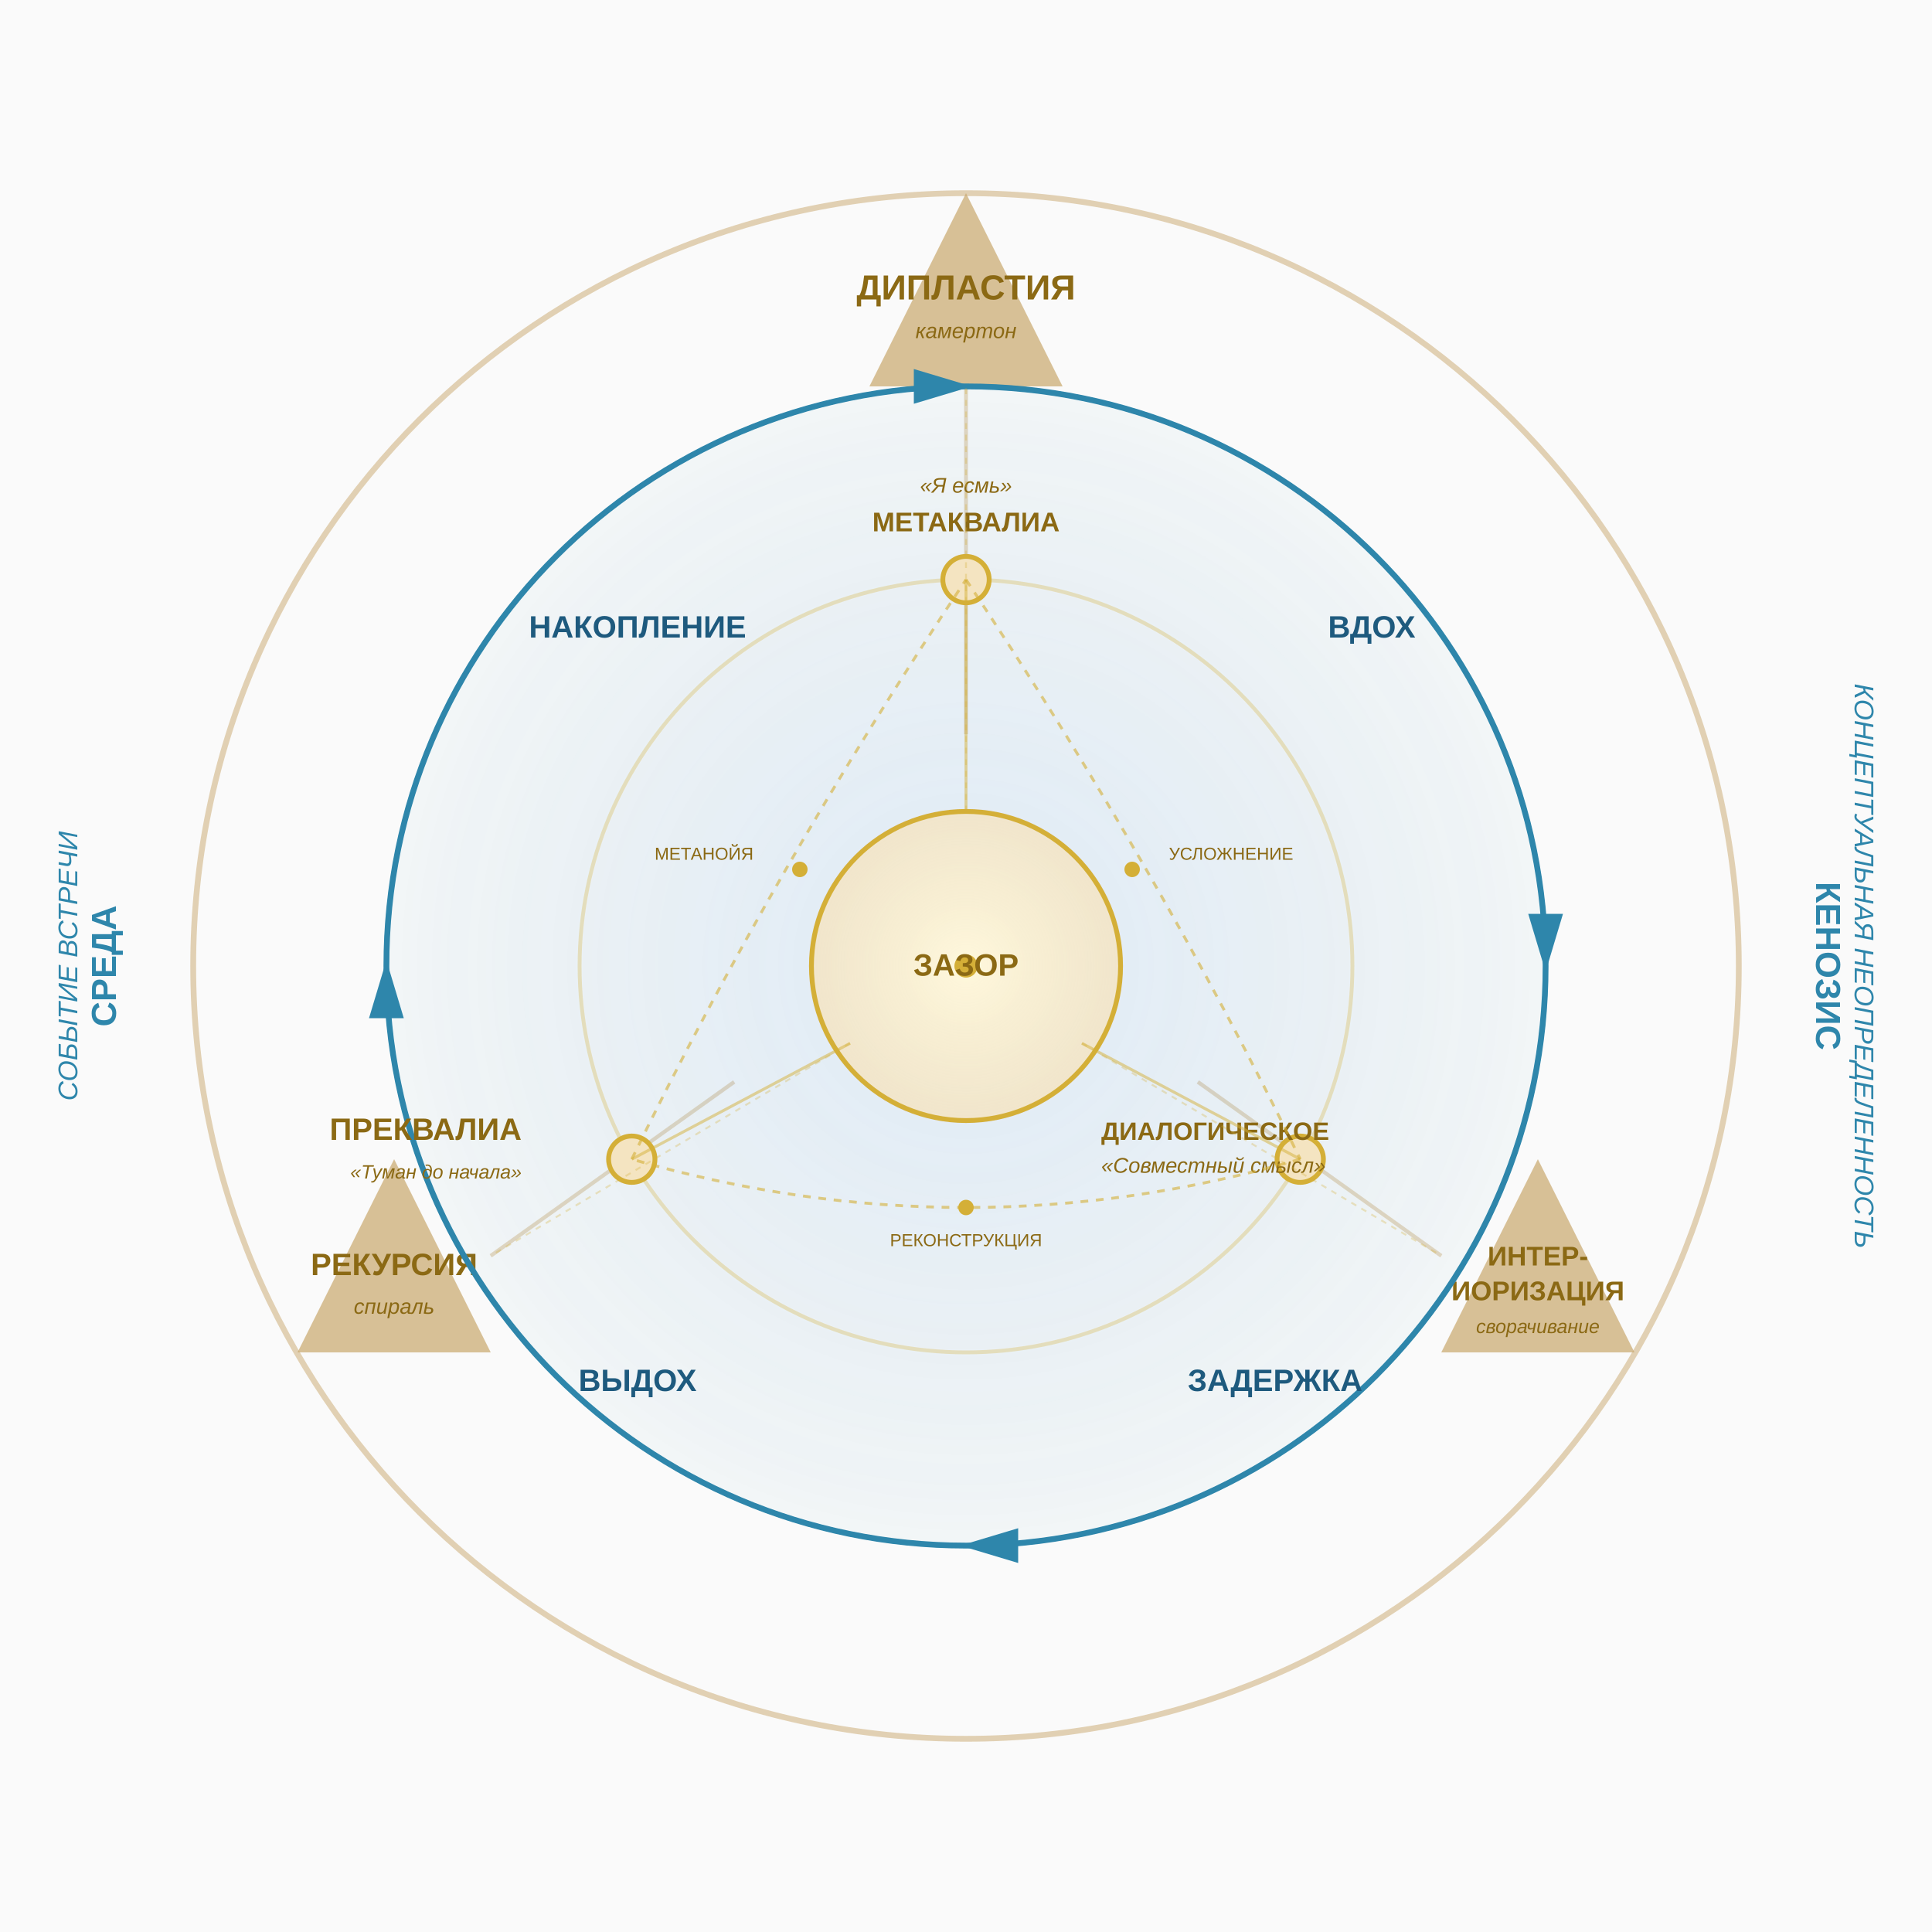
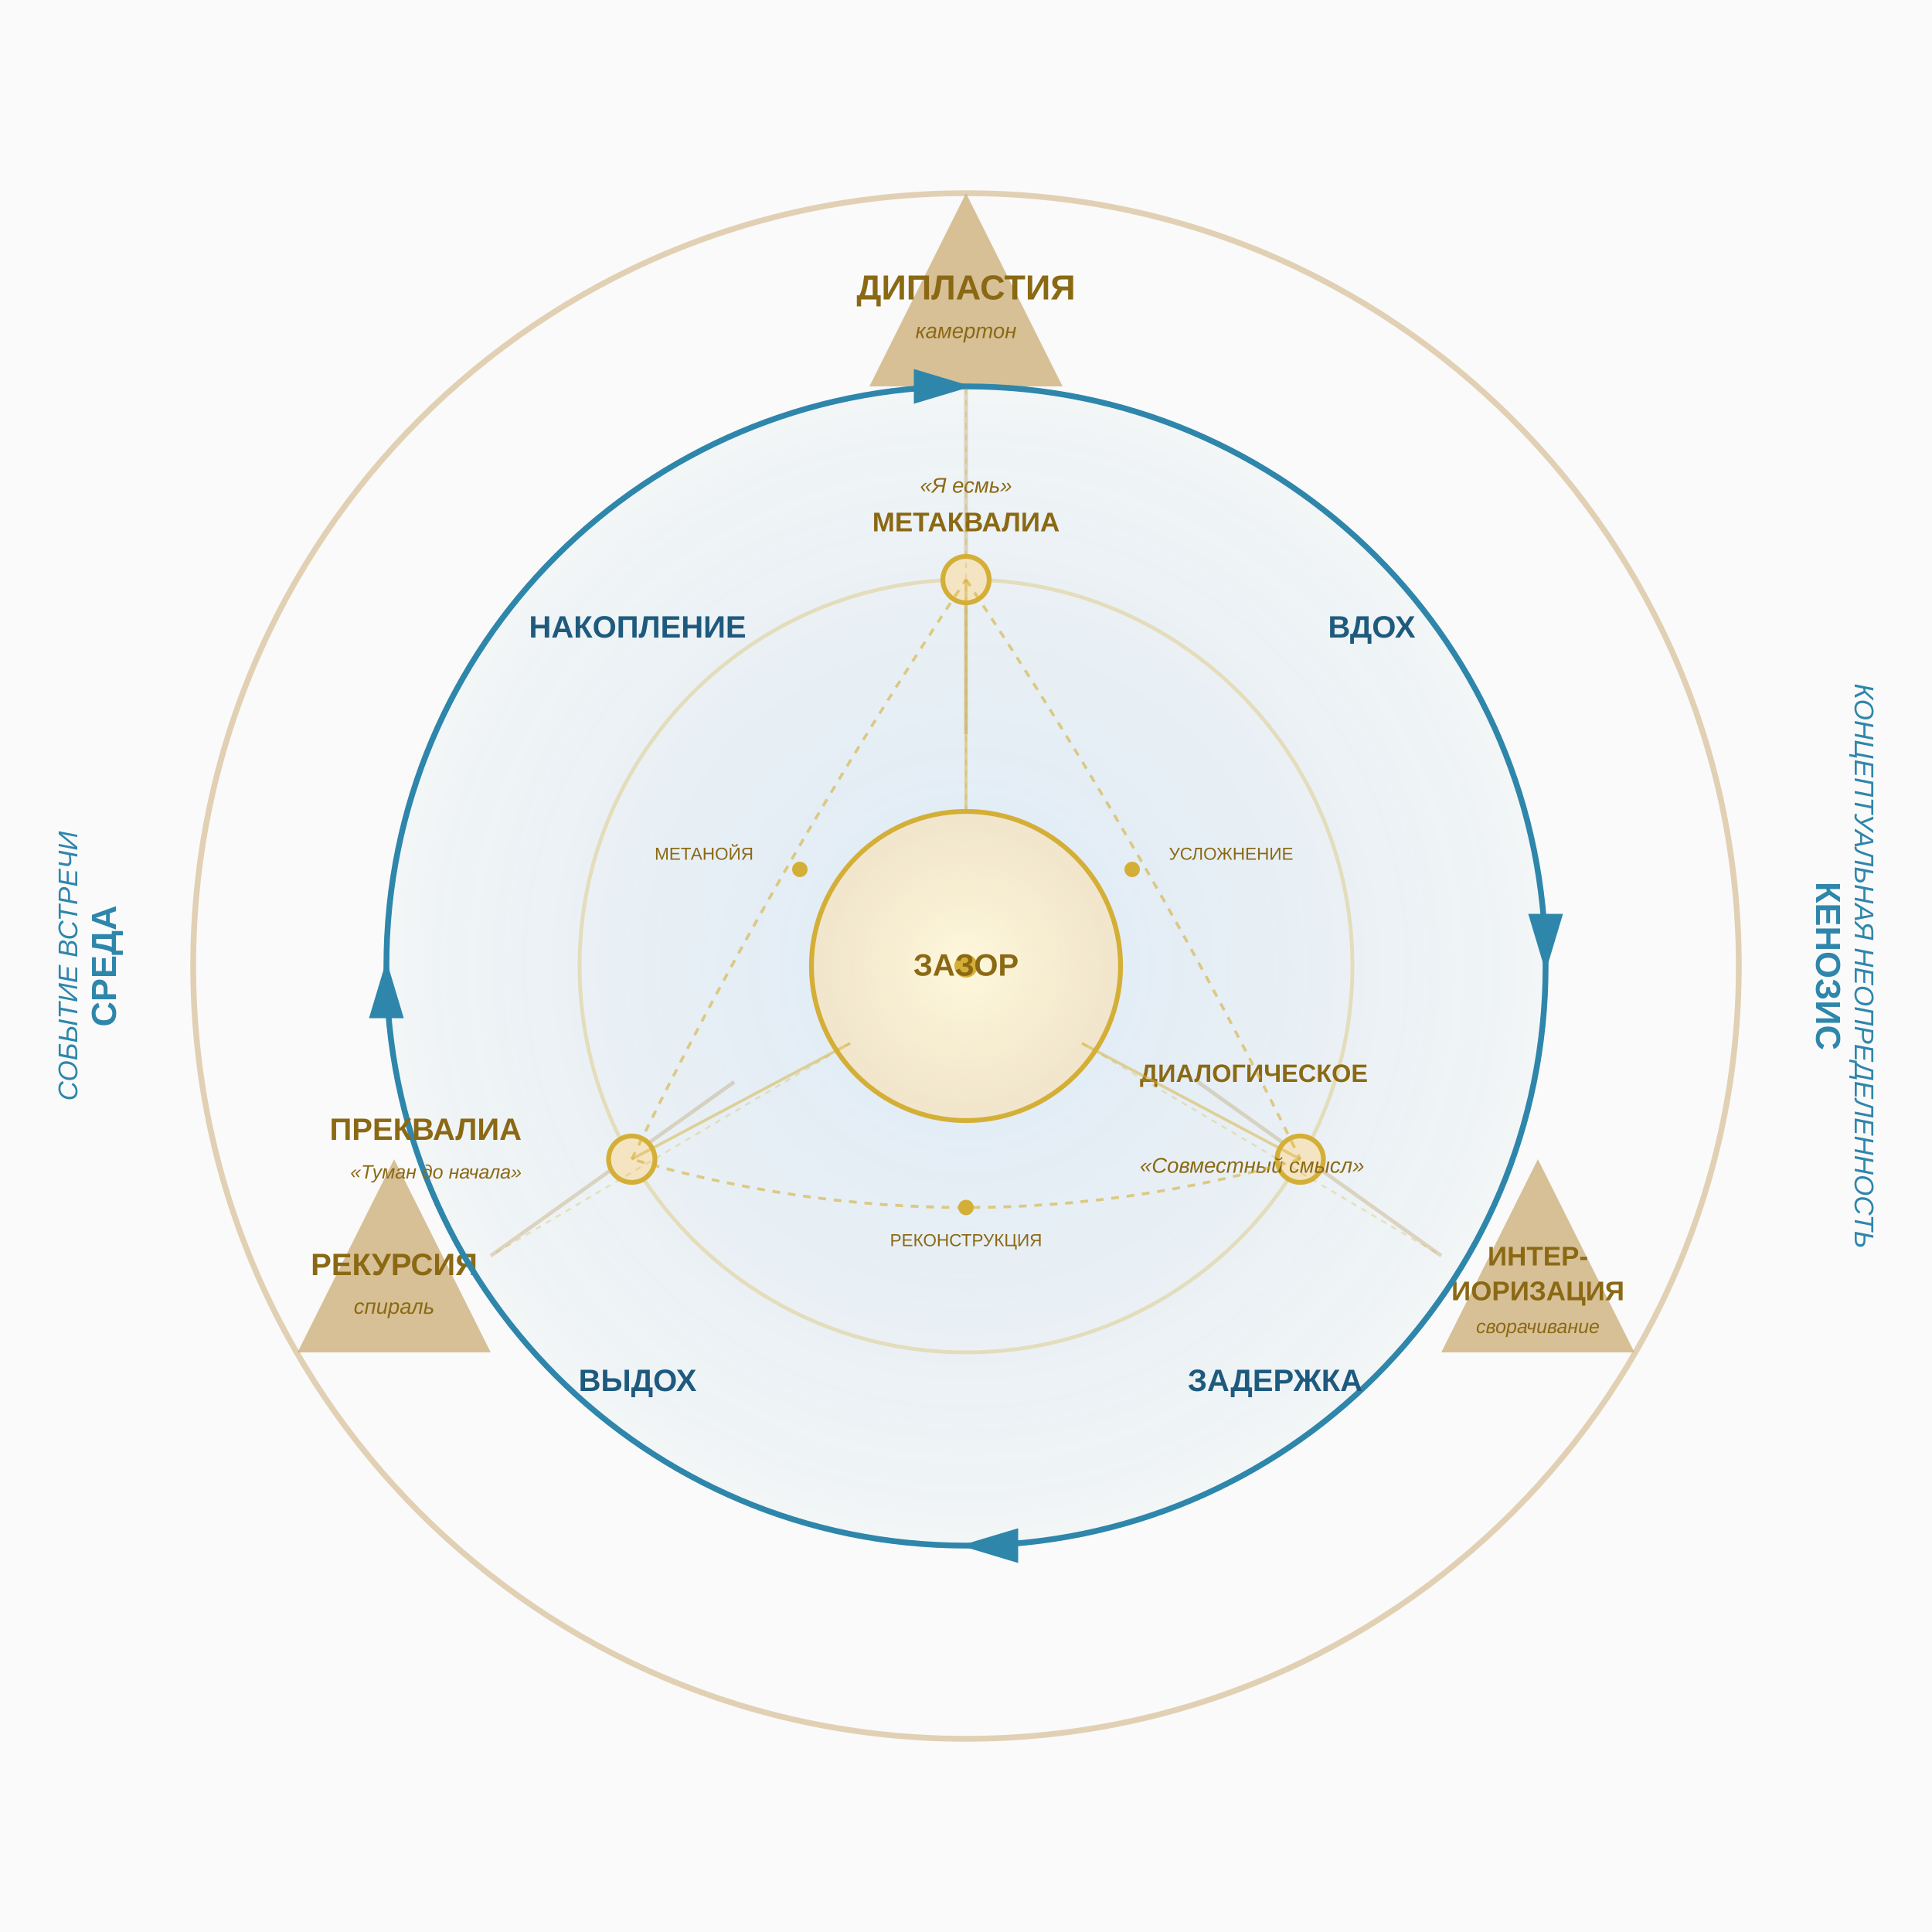
<svg xmlns="http://www.w3.org/2000/svg" viewBox="0 0 1000 1000" width="1000" height="1000">
  <defs>
    <radialGradient id="centerGlow" cx="50%" cy="50%" r="50%">
      <stop offset="0%" style="stop-color:#FFF8DC;stop-opacity:1" />
      <stop offset="100%" style="stop-color:#F4E4C1;stop-opacity:0.8" />
    </radialGradient>
    <radialGradient id="cycleGlow" cx="50%" cy="50%" r="50%">
      <stop offset="0%" style="stop-color:#4A90E2;stop-opacity:0.2" />
      <stop offset="100%" style="stop-color:#2E86AB;stop-opacity:0.05" />
    </radialGradient>
    <marker id="arrowhead" markerWidth="10" markerHeight="10" refX="9" refY="3" orient="auto">
      <polygon points="0 0, 10 3, 0 6" fill="#2E86AB" />
    </marker>
  </defs>
  <rect width="1000" height="1000" fill="#FAFAFA" />
  <circle cx="500" cy="500" r="400" fill="none" stroke="#C8A66B" stroke-width="3" opacity="0.5" />
  <g id="diplostia">
    <path d="M 500 100 L 450 200 L 550 200 Z" fill="#C8A66B" opacity="0.7" />
    <text x="500" y="155" text-anchor="middle" font-family="Arial, sans-serif" font-size="18" font-weight="bold" fill="#8B6914">ДИПЛАСТИЯ</text>
    <text x="500" y="175" text-anchor="middle" font-family="Arial, sans-serif" font-size="11" fill="#8B6914" font-style="italic">камертон</text>
    <line x1="500" y1="200" x2="500" y2="380" stroke="#C8A66B" stroke-width="2" opacity="0.4" />
  </g>
  <g id="interiorization">
    <path d="M 846 700 L 746 700 L 796 600 Z" fill="#C8A66B" opacity="0.7" />
    <text x="796" y="655" text-anchor="middle" font-family="Arial, sans-serif" font-size="14" font-weight="bold" fill="#8B6914">ИНТЕР-</text>
    <text x="796" y="673" text-anchor="middle" font-family="Arial, sans-serif" font-size="14" font-weight="bold" fill="#8B6914">ИОРИЗАЦИЯ</text>
    <text x="796" y="690" text-anchor="middle" font-family="Arial, sans-serif" font-size="10" fill="#8B6914" font-style="italic">сворачивание</text>
    <line x1="746" y1="650" x2="620" y2="560" stroke="#C8A66B" stroke-width="2" opacity="0.4" />
  </g>
  <g id="recursion">
    <path d="M 154 700 L 254 700 L 204 600 Z" fill="#C8A66B" opacity="0.7" />
    <text x="204" y="660" text-anchor="middle" font-family="Arial, sans-serif" font-size="16" font-weight="bold" fill="#8B6914">РЕКУРСИЯ</text>
    <text x="204" y="680" text-anchor="middle" font-family="Arial, sans-serif" font-size="11" fill="#8B6914" font-style="italic">спираль</text>
    <line x1="254" y1="650" x2="380" y2="560" stroke="#C8A66B" stroke-width="2" opacity="0.4" />
  </g>
  <circle cx="500" cy="500" r="300" fill="url(#cycleGlow)" stroke="#2E86AB" stroke-width="2.5" opacity="0.8" />
  <g id="inhale">
    <path d="M 500 200 A 300 300 0 0 1 800 500" fill="none" stroke="#2E86AB" stroke-width="3" marker-end="url(#arrowhead)" />
    <text x="710" y="330" text-anchor="middle" font-family="Arial, sans-serif" font-size="16" font-weight="bold" fill="#1E5A7E">ВДОХ</text>
  </g>
  <g id="delay">
    <path d="M 800 500 A 300 300 0 0 1 500 800" fill="none" stroke="#2E86AB" stroke-width="3" marker-end="url(#arrowhead)" />
    <text x="660" y="720" text-anchor="middle" font-family="Arial, sans-serif" font-size="16" font-weight="bold" fill="#1E5A7E">ЗАДЕРЖКА</text>
  </g>
  <g id="exhale">
    <path d="M 500 800 A 300 300 0 0 1 200 500" fill="none" stroke="#2E86AB" stroke-width="3" marker-end="url(#arrowhead)" />
    <text x="330" y="720" text-anchor="middle" font-family="Arial, sans-serif" font-size="16" font-weight="bold" fill="#1E5A7E">ВЫДОХ</text>
  </g>
  <g id="accumulate">
    <path d="M 200 500 A 300 300 0 0 1 500 200" fill="none" stroke="#2E86AB" stroke-width="3" marker-end="url(#arrowhead)" />
    <text x="330" y="330" text-anchor="middle" font-family="Arial, sans-serif" font-size="16" font-weight="bold" fill="#1E5A7E">НАКОПЛЕНИЕ</text>
  </g>
  <circle cx="500" cy="500" r="200" fill="none" stroke="#D4AF37" stroke-width="2" opacity="0.3" />
  <g id="metaqualia">
    <circle cx="500" cy="300" r="12" fill="#F4E4C1" stroke="#D4AF37" stroke-width="2.5" />
    <text x="500" y="275" text-anchor="middle" font-family="Arial, sans-serif" font-size="14" font-weight="bold" fill="#8B6914">МЕТАКВАЛИА</text>
    <text x="500" y="255" text-anchor="middle" font-family="Arial, sans-serif" font-size="11" fill="#8B6914" font-style="italic">«Я есмь»</text>
  </g>
  <g id="dialogical">
    <circle cx="673" cy="600" r="12" fill="#F4E4C1" stroke="#D4AF37" stroke-width="2.5" />
-     <text x="570" y="590" text-anchor="start" font-family="Arial, sans-serif" font-size="13" font-weight="bold" fill="#8B6914">ДИАЛОГИЧЕСКОЕ</text>
-     <text x="570" y="607" text-anchor="start" font-family="Arial, sans-serif" font-size="11" fill="#8B6914" font-style="italic">«Совместный смысл»</text>
+     <text x="590" y="560" text-anchor="start" font-family="Arial, sans-serif" font-size="13" font-weight="bold" fill="#8B6914">ДИАЛОГИЧЕСКОЕ</text>
+     <text x="590" y="607" text-anchor="start" font-family="Arial, sans-serif" font-size="11" fill="#8B6914" font-style="italic">«Совместный смысл»</text>
  </g>
  <g id="prequalia">
    <circle cx="327" cy="600" r="12" fill="#F4E4C1" stroke="#D4AF37" stroke-width="2.5" />
    <text x="270" y="590" text-anchor="end" font-family="Arial, sans-serif" font-size="16" font-weight="bold" fill="#8B6914">ПРЕКВАЛИА</text>
    <text x="270" y="610" text-anchor="end" font-family="Arial, sans-serif" font-size="10" fill="#8B6914" font-style="italic">«Туман до начала»</text>
  </g>
  <path d="M 500 300 Q 600 450 673 600" fill="none" stroke="#D4AF37" stroke-width="1.5" stroke-dasharray="4,4" opacity="0.6" />
  <path d="M 673 600 Q 500 650 327 600" fill="none" stroke="#D4AF37" stroke-width="1.5" stroke-dasharray="4,4" opacity="0.6" />
  <path d="M 327 600 Q 400 450 500 300" fill="none" stroke="#D4AF37" stroke-width="1.5" stroke-dasharray="4,4" opacity="0.6" />
  <circle cx="586" cy="450" r="4" fill="#D4AF37" />
  <text x="605" y="445" font-family="Arial, sans-serif" font-size="9" fill="#8B6914">УСЛОЖНЕНИЕ</text>
  <circle cx="500" cy="625" r="4" fill="#D4AF37" />
  <text x="500" y="645" text-anchor="middle" font-family="Arial, sans-serif" font-size="9" fill="#8B6914">РЕКОНСТРУКЦИЯ</text>
  <circle cx="414" cy="450" r="4" fill="#D4AF37" />
  <text x="390" y="445" text-anchor="end" font-family="Arial, sans-serif" font-size="9" fill="#8B6914">МЕТАНОЙЯ</text>
  <circle cx="500" cy="500" r="80" fill="url(#centerGlow)" stroke="#D4AF37" stroke-width="2.5" />
  <circle cx="500" cy="500" r="6" fill="#D4AF37" />
  <text x="500" y="505" text-anchor="middle" font-family="Arial, sans-serif" font-size="16" font-weight="bold" fill="#8B6914">ЗАЗОР</text>
  <line x1="500" y1="420" x2="500" y2="200" stroke="#D4AF37" stroke-width="1" opacity="0.3" stroke-dasharray="3,3" />
  <line x1="560" y1="540" x2="746" y2="650" stroke="#D4AF37" stroke-width="1" opacity="0.3" stroke-dasharray="3,3" />
  <line x1="440" y1="540" x2="254" y2="650" stroke="#D4AF37" stroke-width="1" opacity="0.3" stroke-dasharray="3,3" />
  <line x1="500" y1="420" x2="500" y2="300" stroke="#D4AF37" stroke-width="1.5" opacity="0.5" />
  <line x1="560" y1="540" x2="673" y2="600" stroke="#D4AF37" stroke-width="1.5" opacity="0.5" />
  <line x1="440" y1="540" x2="327" y2="600" stroke="#D4AF37" stroke-width="1.5" opacity="0.5" />
  <text x="940" y="500" text-anchor="middle" font-family="Arial, sans-serif" font-size="18" font-weight="bold" fill="#2E86AB" transform="rotate(90 940 500)">КЕНОЗИС</text>
  <text x="960" y="500" text-anchor="middle" font-family="Arial, sans-serif" font-size="14" fill="#2E86AB" font-style="italic" transform="rotate(90 960 500)">КОНЦЕПТУАЛЬНАЯ НЕОПРЕДЕЛЕННОСТЬ</text>
  <text x="60" y="500" text-anchor="middle" font-family="Arial, sans-serif" font-size="18" font-weight="bold" fill="#2E86AB" transform="rotate(-90 60 500)">СРЕДА</text>
  <text x="40" y="500" text-anchor="middle" font-family="Arial, sans-serif" font-size="14" fill="#2E86AB" font-style="italic" transform="rotate(-90 40 500)">СОБЫТИЕ ВСТРЕЧИ</text>
</svg>
